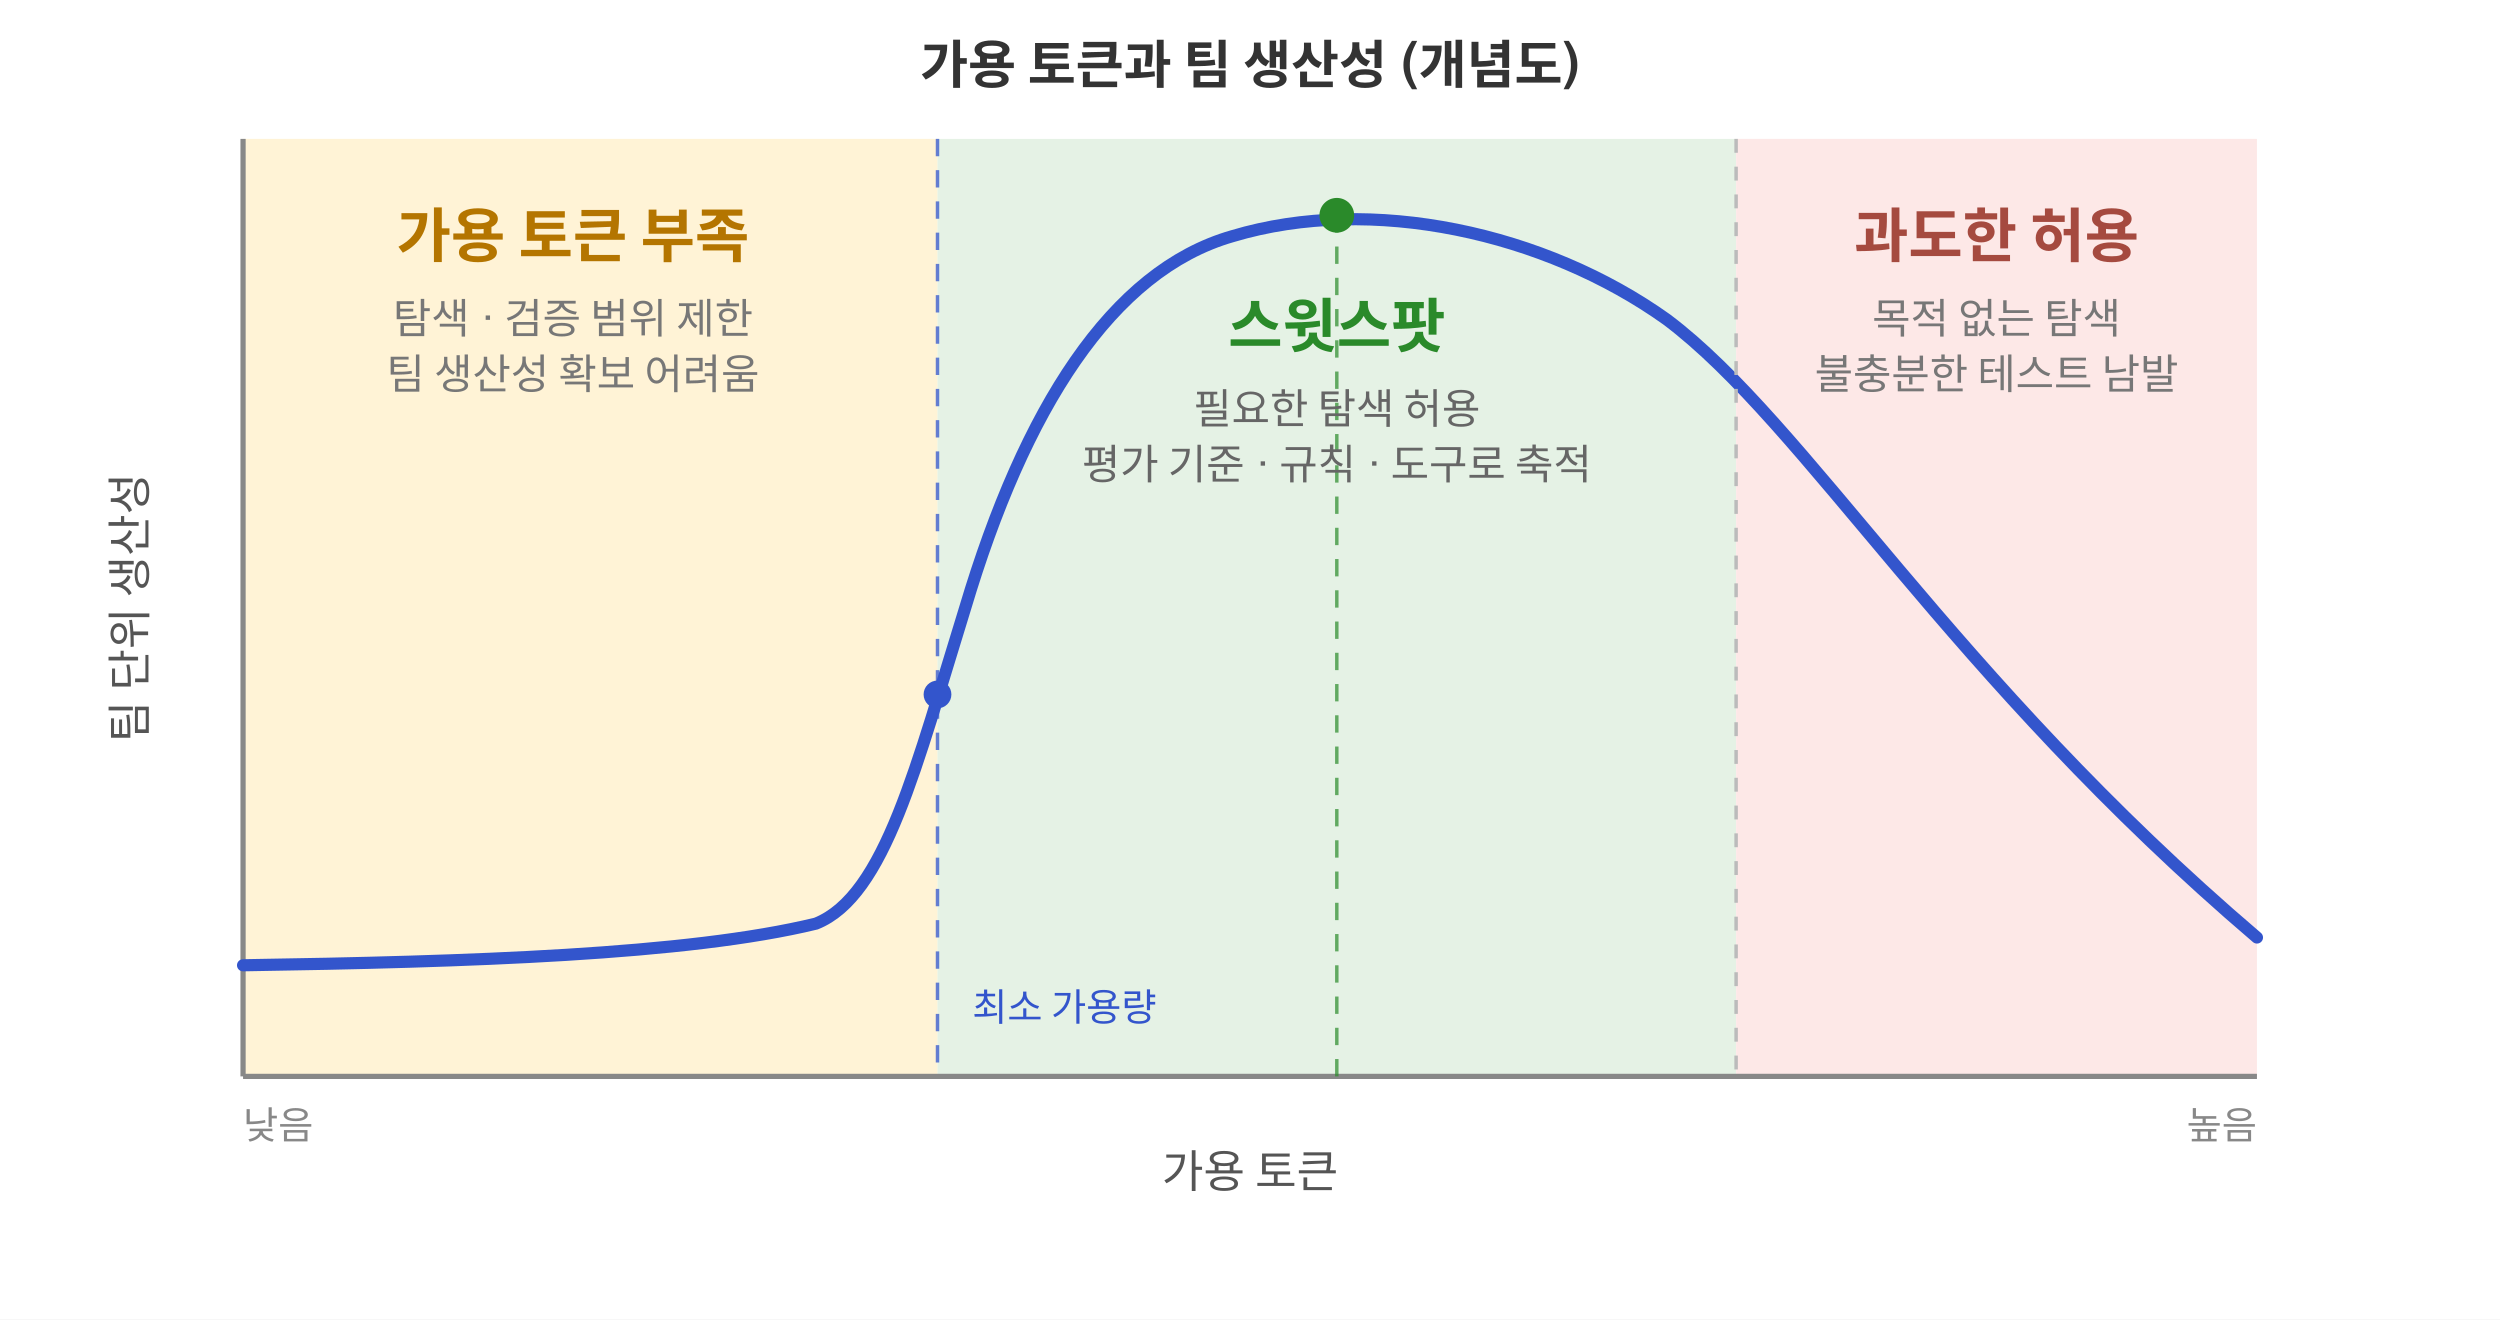
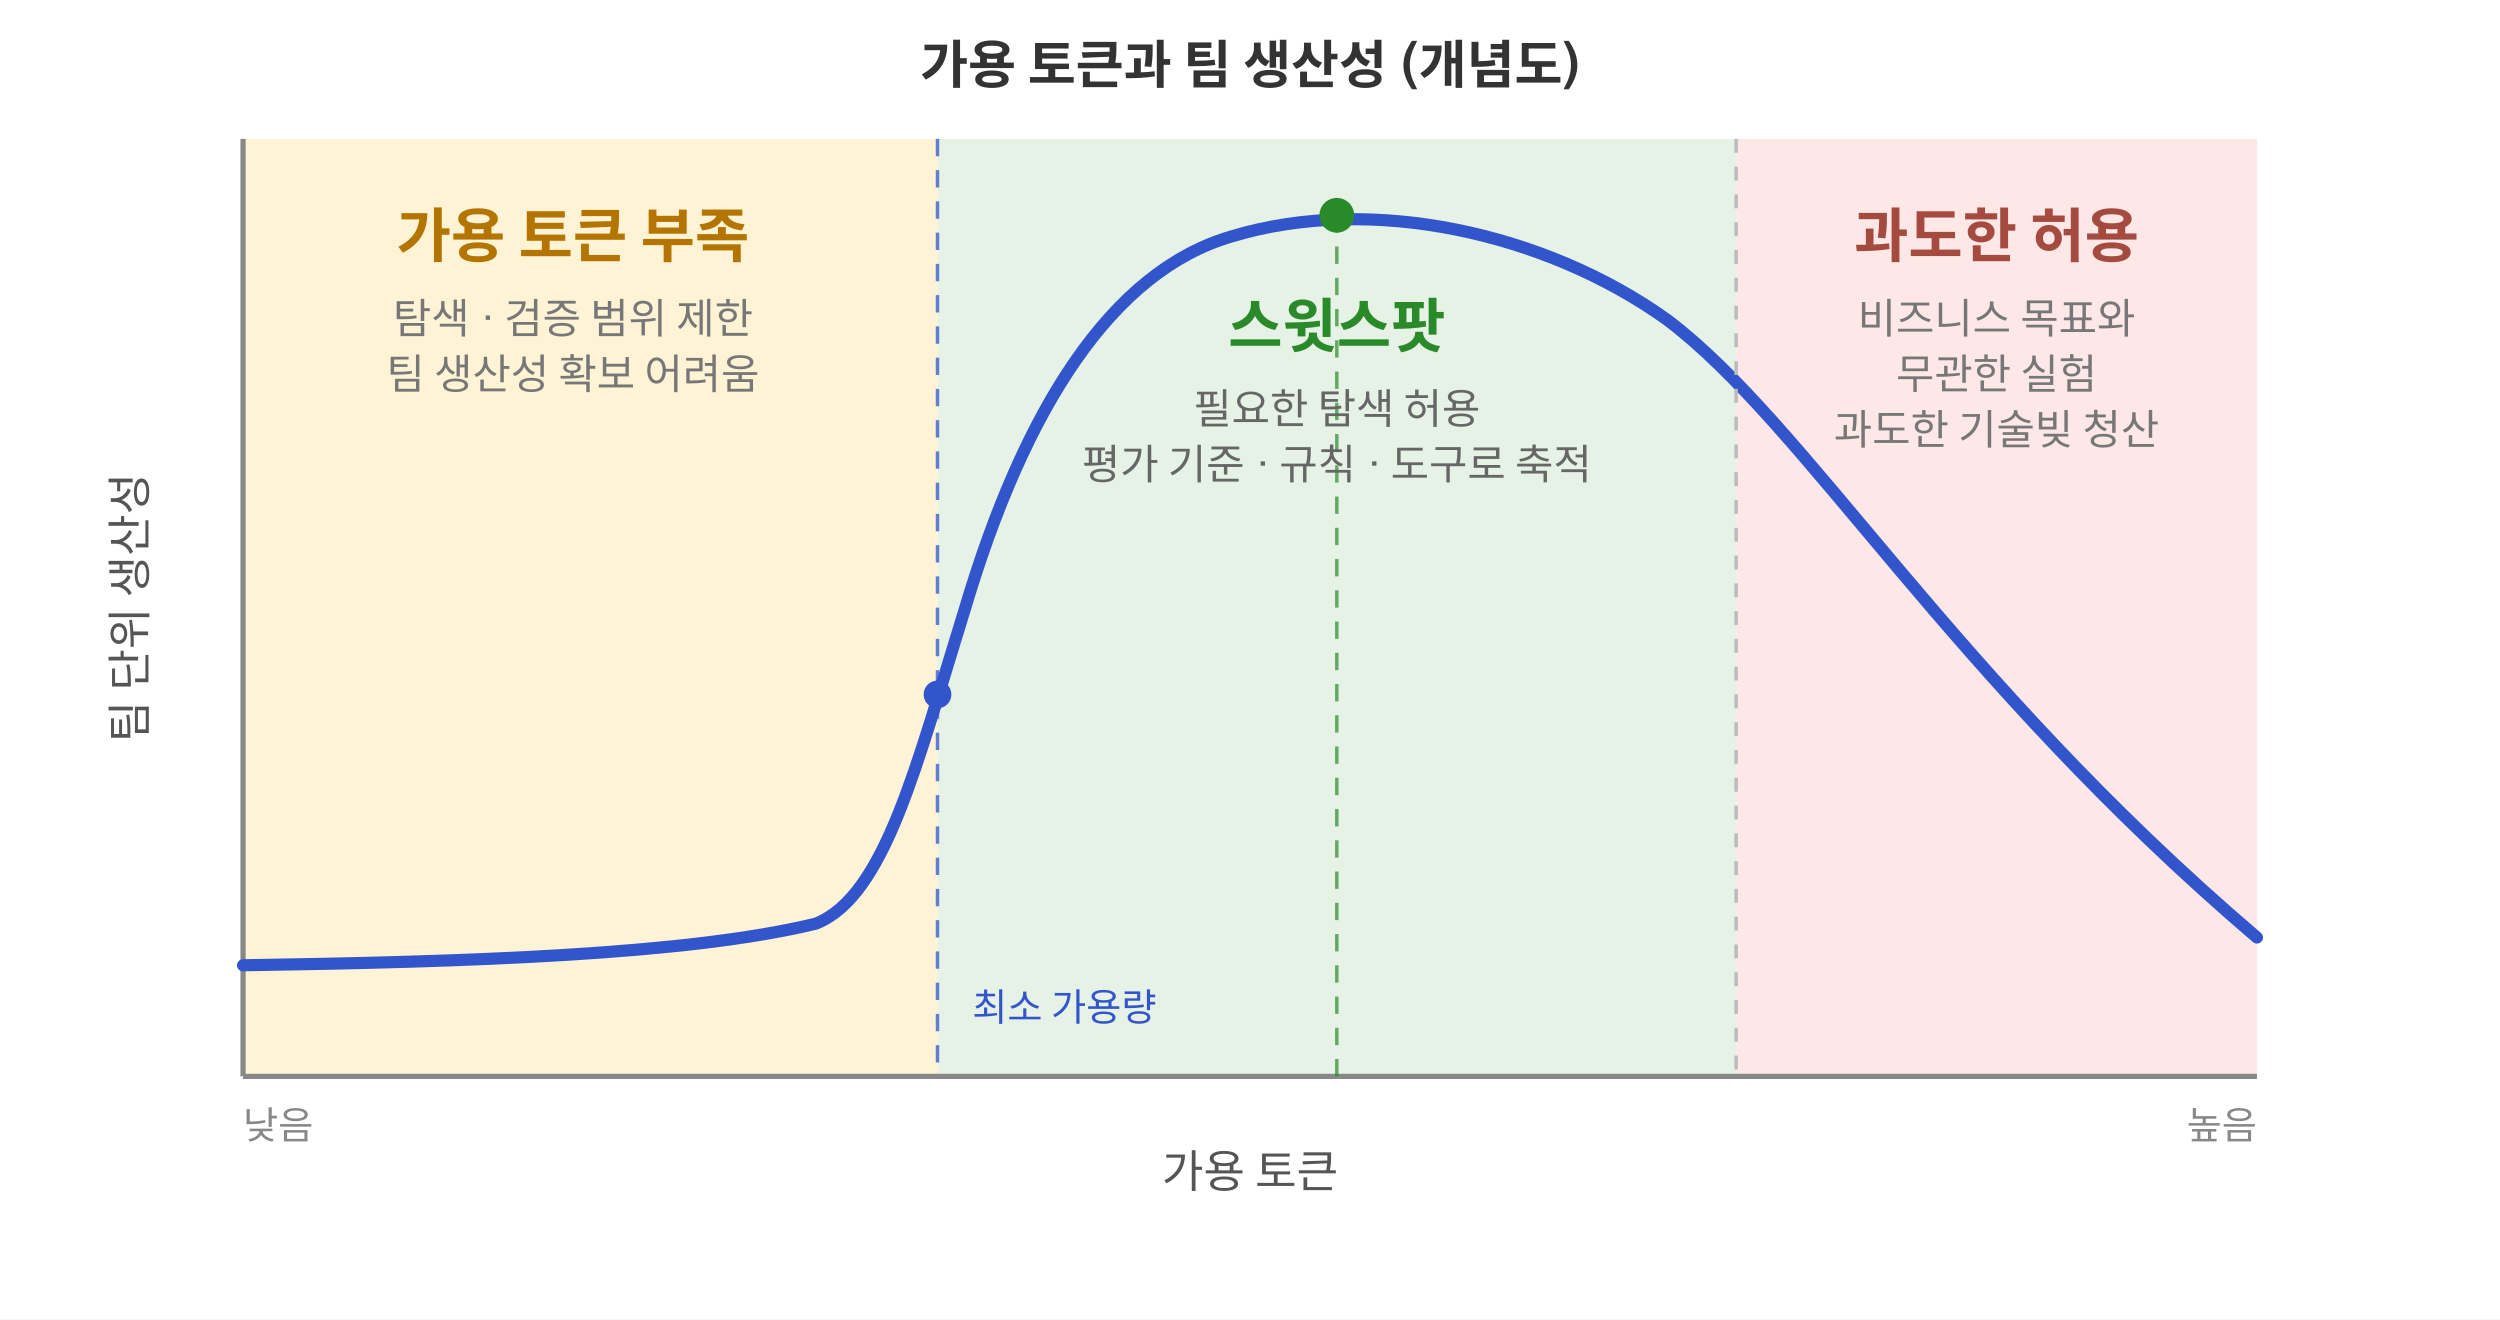
<svg xmlns="http://www.w3.org/2000/svg" viewBox="0 0 720 380" font-family="-apple-system, BlinkMacSystemFont, 'Segoe UI', Helvetica, Arial, sans-serif">
  <rect width="720" height="380" fill="#ffffff" />
  <rect x="70" y="40" width="200" height="270" fill="#fff3d6" />
  <rect x="270" y="40" width="230" height="270" fill="#cfe8cf" opacity="0.55" />
  <rect x="500" y="40" width="150" height="270" fill="#fde8e7" />
  <line x1="70" y1="310" x2="650" y2="310" stroke="#888" stroke-width="1.5" />
  <line x1="70" y1="40" x2="70" y2="310" stroke="#888" stroke-width="1.5" />
  <text x="42" y="175" fill="#555" font-size="13" transform="rotate(-90 42,175)" text-anchor="middle">팀 단위 생산성</text>
  <text x="360" y="342" fill="#555" font-size="13" text-anchor="middle">가용 토큰</text>
  <text x="70" y="328" fill="#888" font-size="11" text-anchor="start">낮음</text>
  <text x="650" y="328" fill="#888" font-size="11" text-anchor="end">높음</text>
  <path d="M70,278            C135,277 198,275 235,266            C255,258 264,220 278,175            C295,118 320,78 355,68            C395,56 445,67 480,92            C520,122 562,195 650,270" fill="none" stroke="#3355cc" stroke-width="3.5" stroke-linecap="round" />
  <line x1="270" y1="40" x2="270" y2="310" stroke="#3355cc" stroke-width="1" stroke-dasharray="5 4" opacity="0.75" />
  <circle cx="270" cy="200" r="4" fill="#3355cc" />
  <text x="280" y="294" fill="#3355cc" font-size="11">최소 가용량</text>
  <line x1="385" y1="62" x2="385" y2="310" stroke="#2a8a2a" stroke-width="1" stroke-dasharray="5 4" opacity="0.7" />
  <circle cx="385" cy="62" r="5" fill="#2a8a2a" />
  <line x1="500" y1="40" x2="500" y2="310" stroke="#bbb" stroke-width="1" stroke-dasharray="4 4" />
  <text x="165" y="74" fill="#b47500" font-size="17" font-weight="700" text-anchor="middle">가용 토큰 부족</text>
  <text x="165" y="96" fill="#777" font-size="12" text-anchor="middle">탐색 · 검증 범위 제한</text>
  <text x="165" y="112" fill="#777" font-size="12" text-anchor="middle">팀 생산성 확보 어려움</text>
  <text x="385" y="100" fill="#2a8a2a" font-size="17" font-weight="700" text-anchor="middle">스윗스팟</text>
  <text x="385" y="122" fill="#666" font-size="12" text-anchor="middle">필요한 탐색 허용</text>
  <text x="385" y="138" fill="#666" font-size="12" text-anchor="middle">평가 기준 · 규칙 · 도구로 축적</text>
  <text x="575" y="74" fill="#a54a3f" font-size="17" font-weight="700" text-anchor="middle">과도한 허용</text>
-   <text x="575" y="96" fill="#777" font-size="12" text-anchor="middle">목적 없는 탐색</text>
-   <text x="575" y="112" fill="#777" font-size="12" text-anchor="middle">불충분한 테스트 남발</text>
+   <text x="575" y="96" fill="#777" font-size="12" text-anchor="middle">비즈니스 목표와</text>
+   <text x="575" y="112" fill="#777" font-size="12" text-anchor="middle">무관한 실험</text>
+   <text x="575" y="128" fill="#777" font-size="12" text-anchor="middle">과도한 기술빚 청산</text>
  <text x="360" y="24" fill="#333" font-size="15" font-weight="700" text-anchor="middle">가용 토큰과 팀 생산성 (개념도)</text>
</svg>
